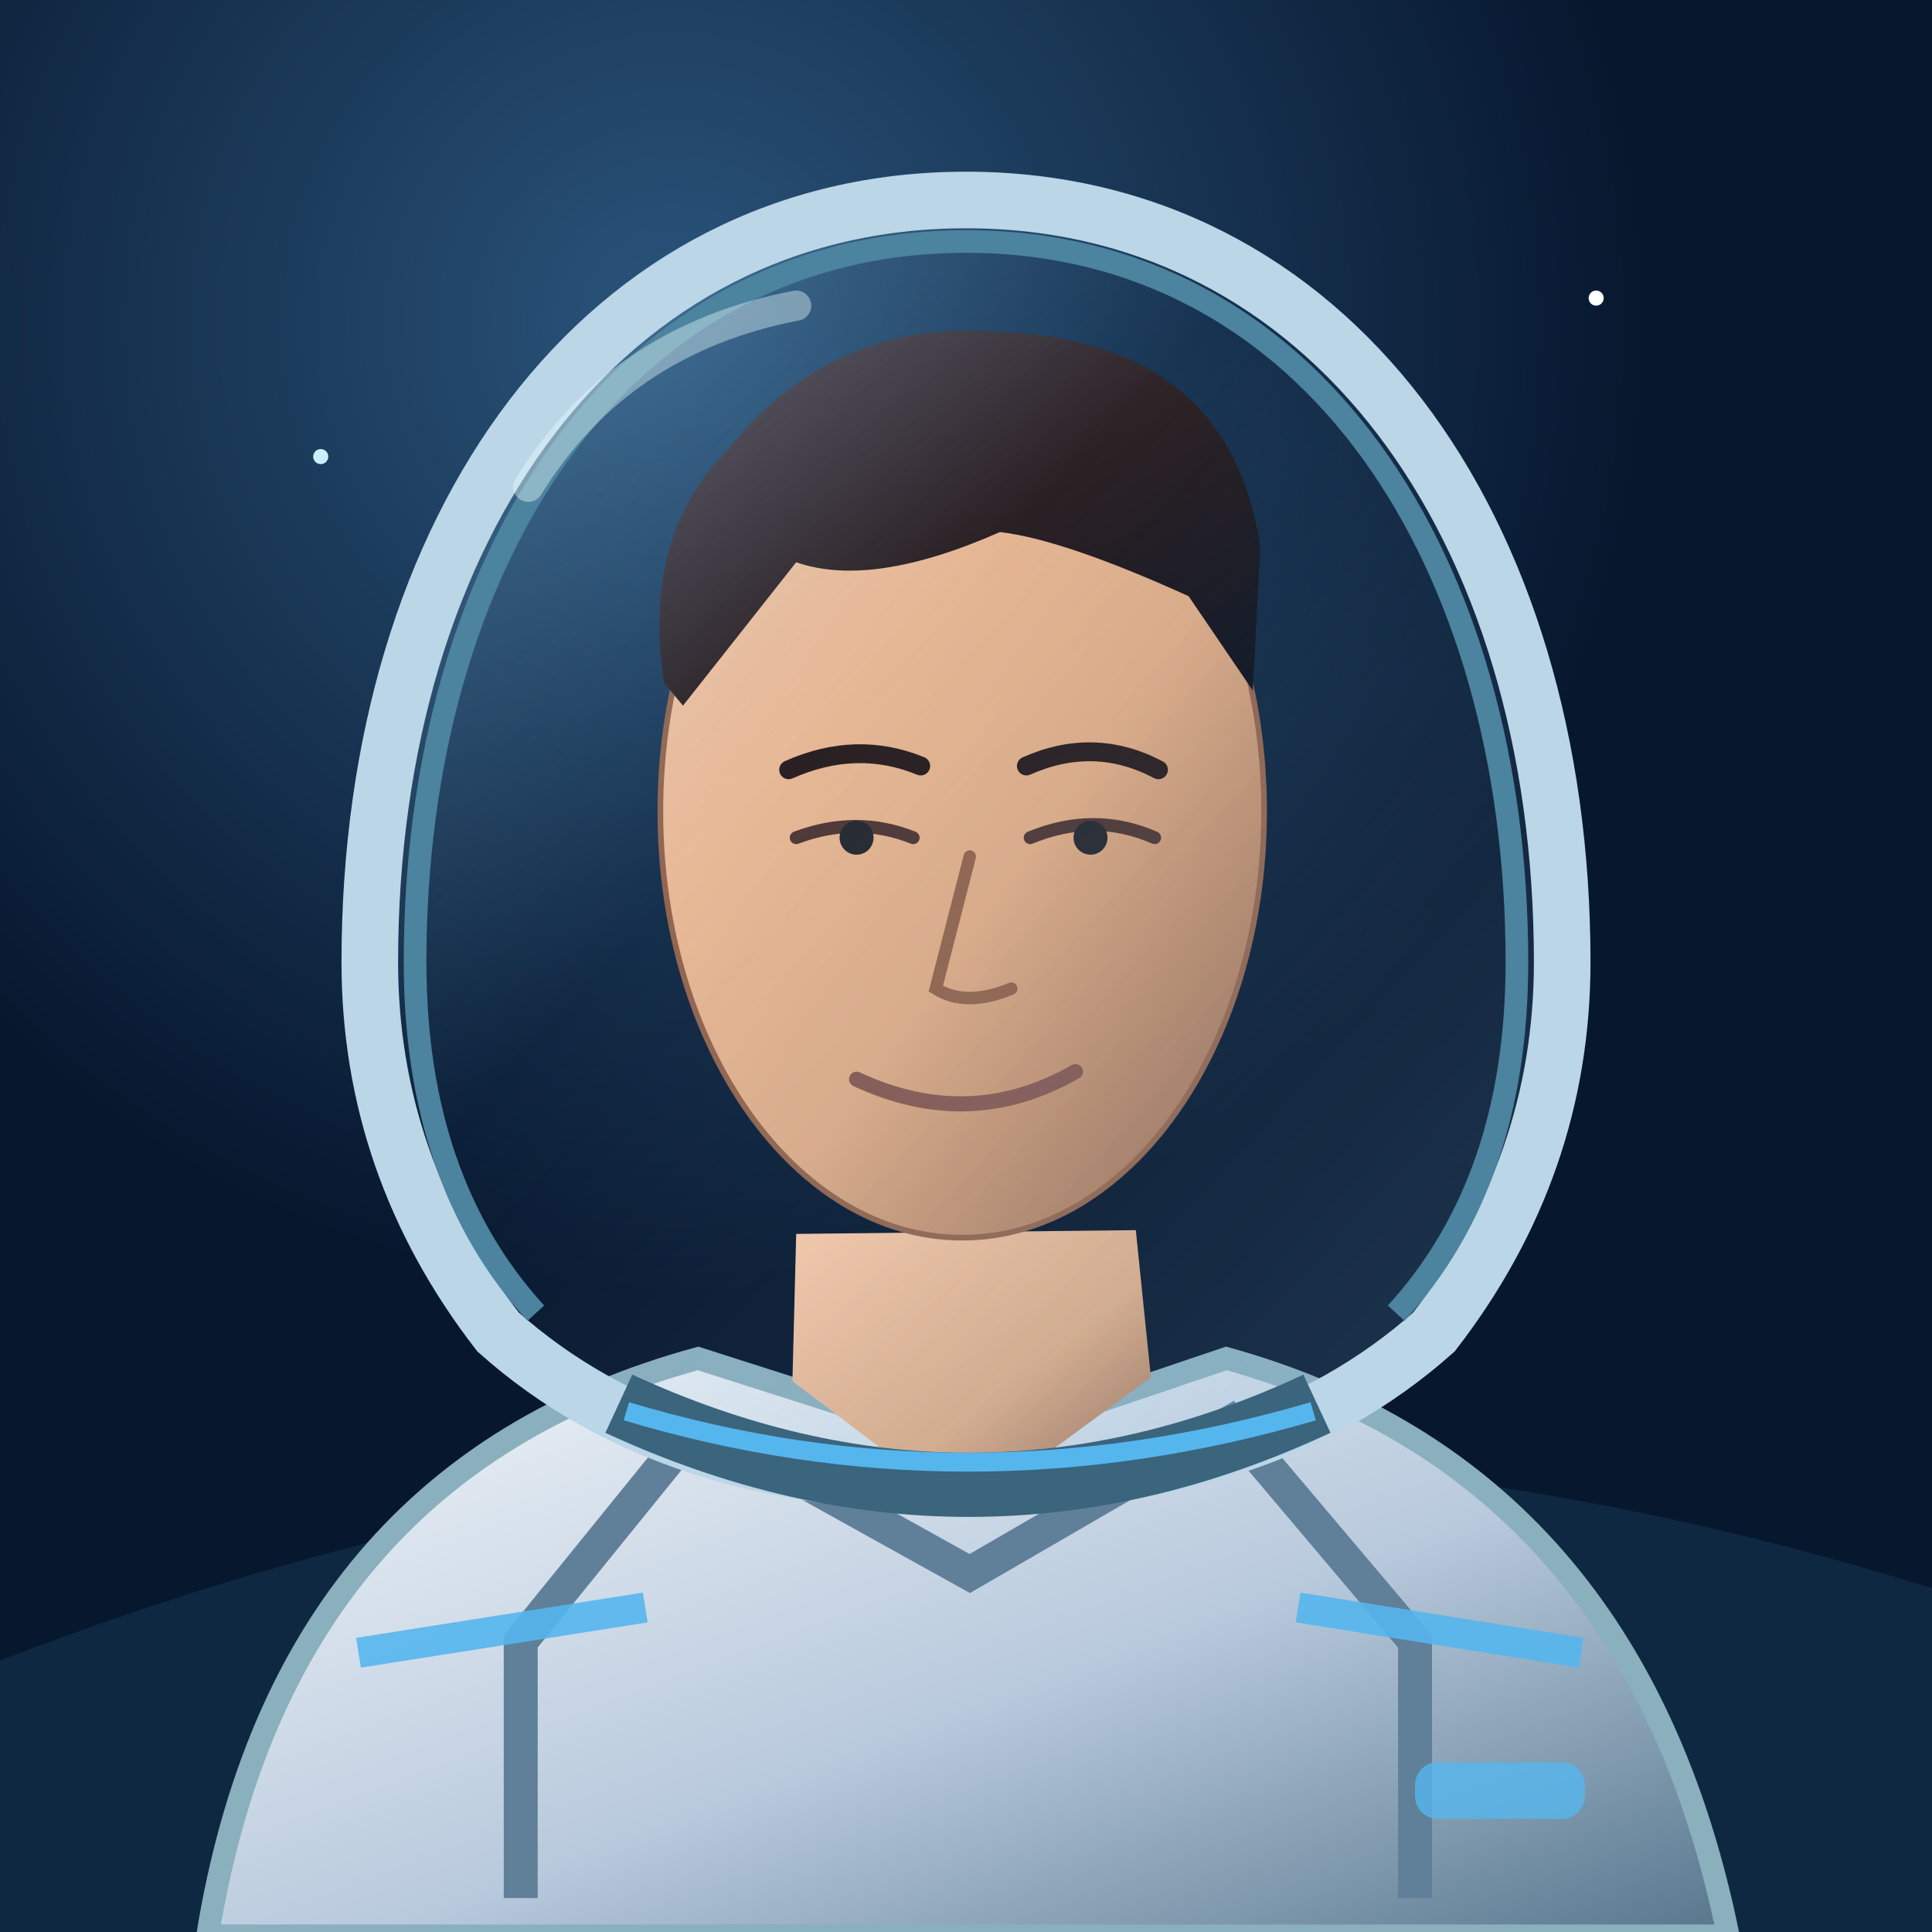
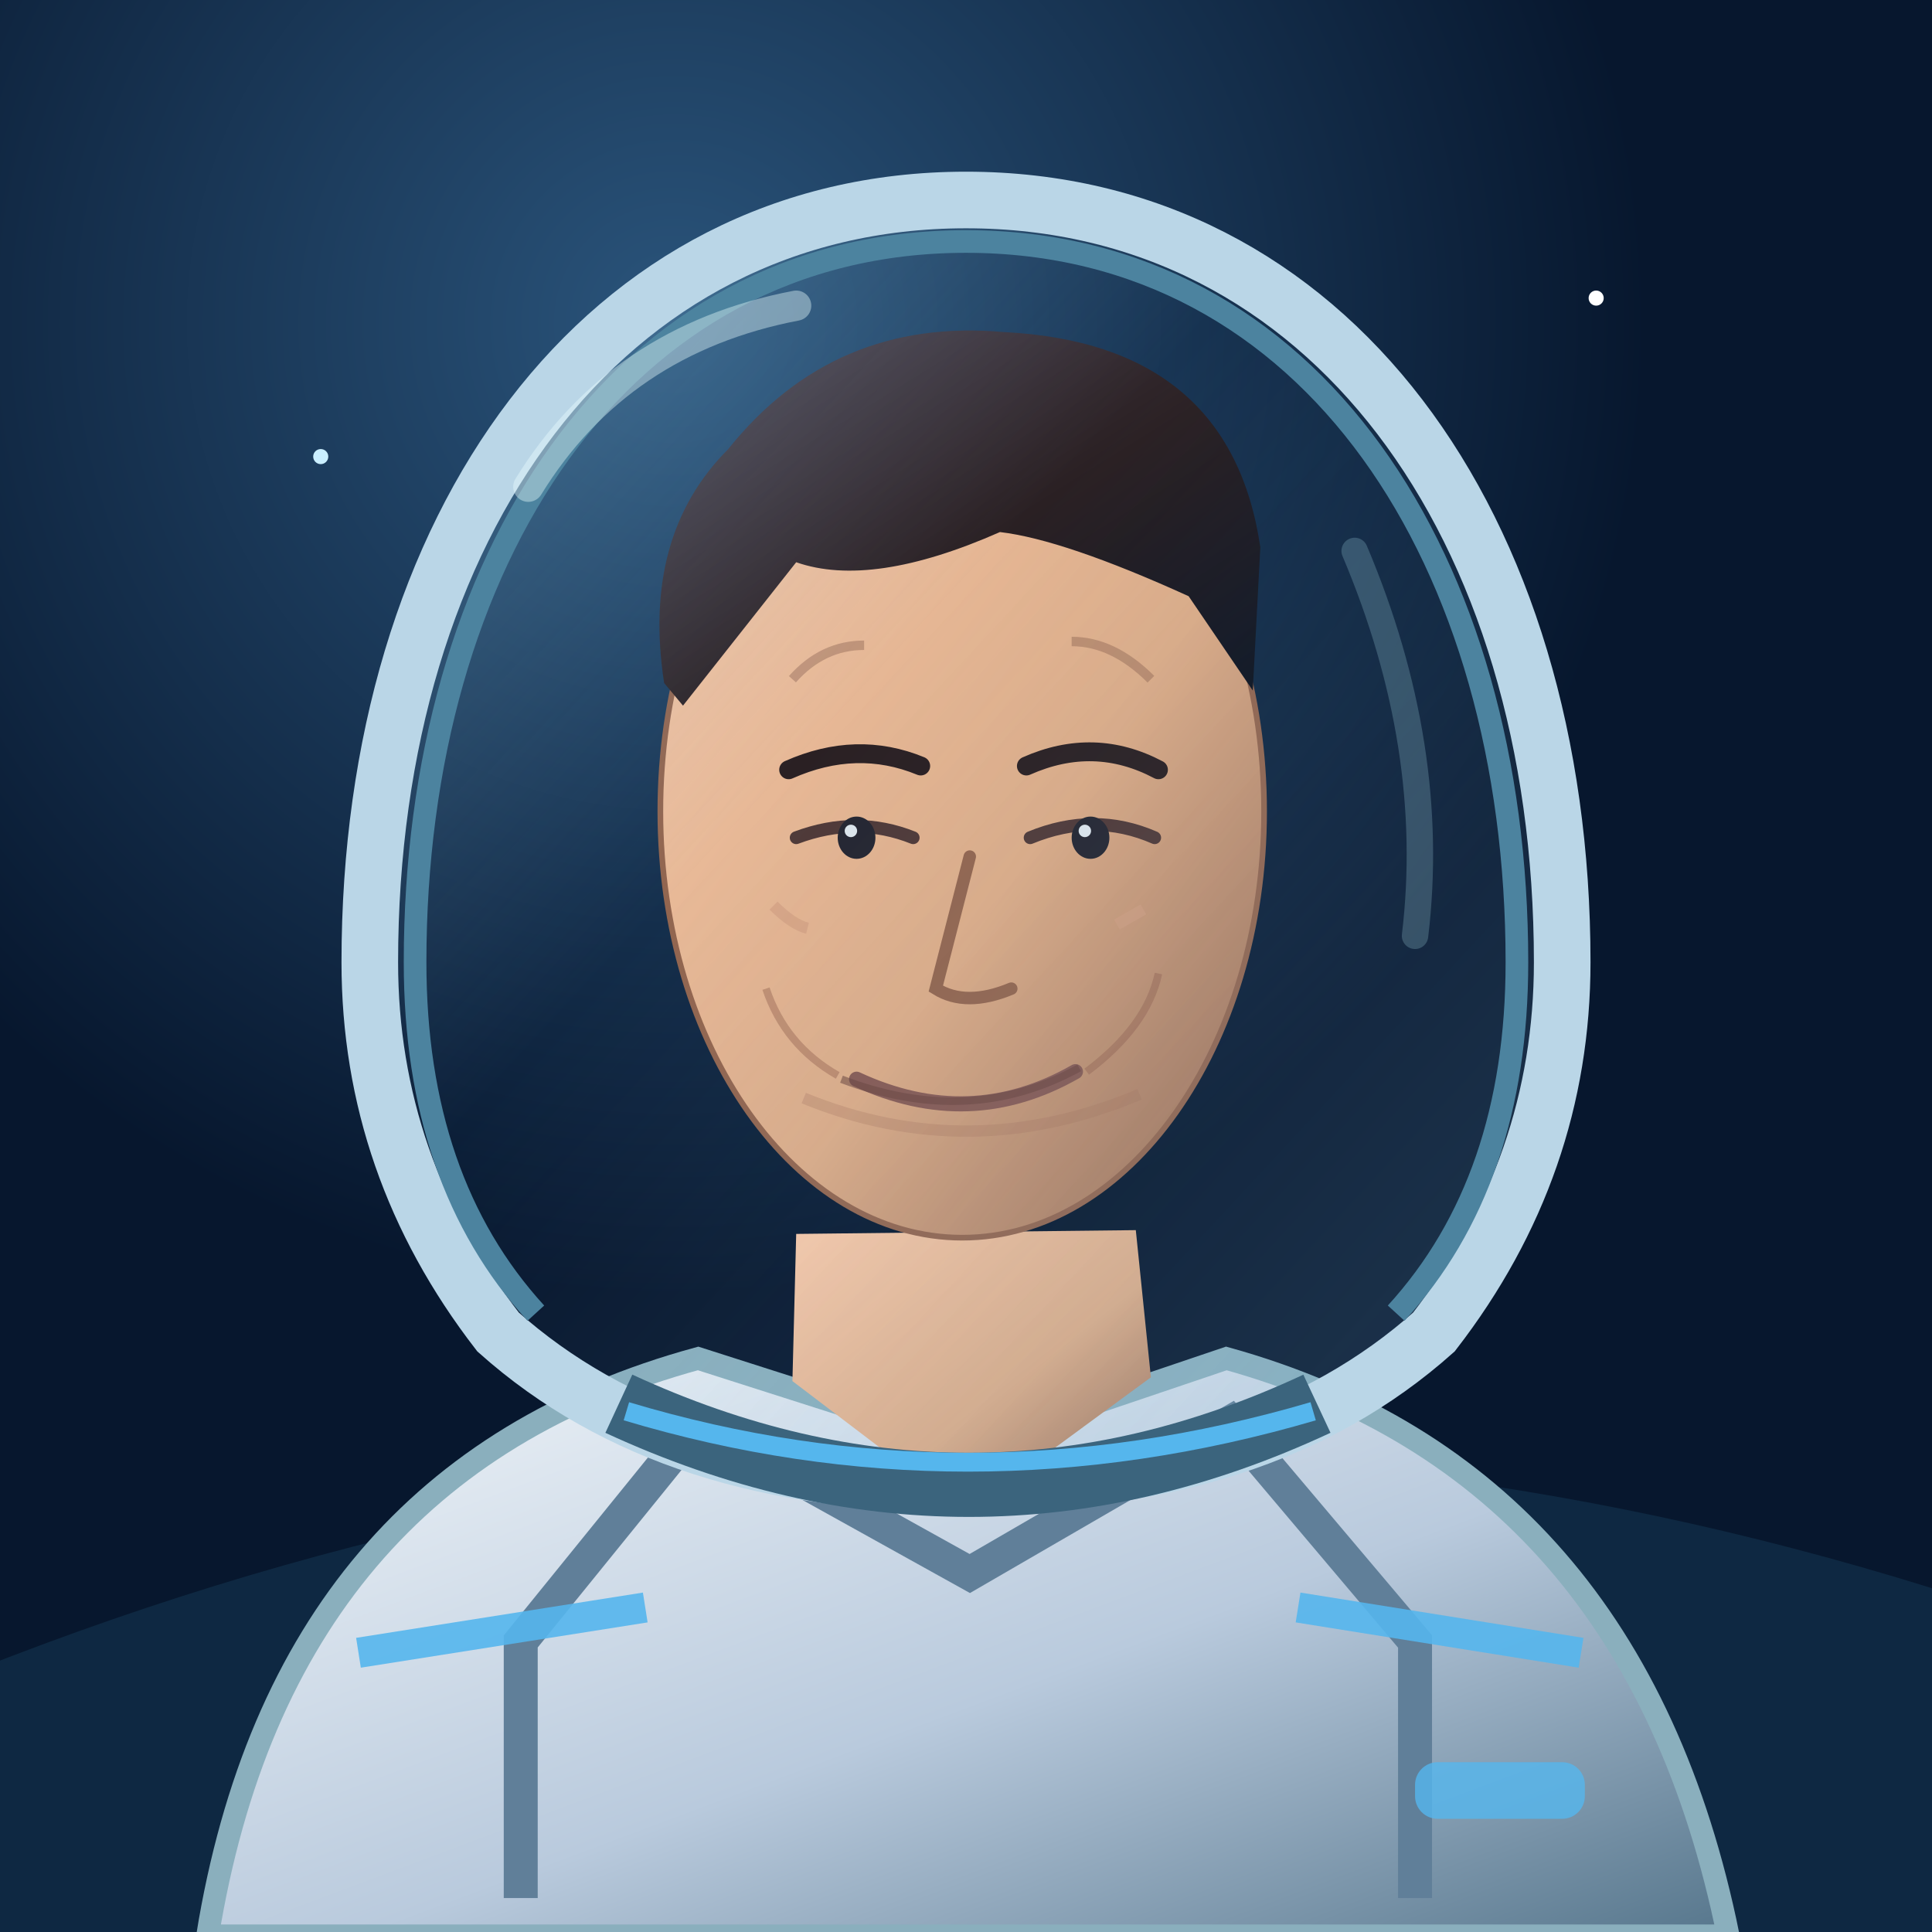
<svg xmlns="http://www.w3.org/2000/svg" viewBox="0 0 512 512">
  <defs>
    <radialGradient id="space" cx="35%" cy="17%">
      <stop stop-color="#2a547b" />
      <stop offset="1" stop-color="#07172e" />
    </radialGradient>
    <linearGradient id="skin" x2="1" y2="1">
      <stop stop-color="#f7c9aa" />
      <stop offset=".58" stop-color="#dbab87" />
      <stop offset="1" stop-color="#92654f" />
    </linearGradient>
    <linearGradient id="hair" x2="1" y2="1">
      <stop stop-color="#514754" />
      <stop offset=".55" stop-color="#2a2023" />
      <stop offset="1" stop-color="#0b1220" />
    </linearGradient>
    <linearGradient id="suit" x2="1" y2="1">
      <stop stop-color="#f3f7fa" />
      <stop offset=".55" stop-color="#b9cadd" />
      <stop offset="1" stop-color="#56768c" />
    </linearGradient>
    <linearGradient id="visor" x1="0" y1="0" x2="1" y2="1">
      <stop stop-color="#a2e3f9" stop-opacity=".32" />
      <stop offset=".4" stop-color="#86b9dd" stop-opacity="0" />
      <stop offset="1" stop-color="#82b8d9" stop-opacity=".20" />
    </linearGradient>
  </defs>
  <rect width="512" height="512" fill="url(#space)" />
  <circle cx="423" cy="79" r="2" fill="#fff" />
  <circle cx="85" cy="121" r="2" fill="#caefff" />
  <circle cx="412" cy="278" r="1.6" fill="#fff" />
  <path d="M-34 454Q257 328 548 433V512H-34Z" fill="#102e48" opacity=".75" />
  <path d="M55 513Q75 390 185 360L257 383 325 360Q433 390 458 513Z" fill="url(#suit)" stroke="#8aafbd" stroke-width="6" />
  <path d="M138 503V435L185 377 257 417 326 377 375 435V503" fill="none" stroke="#607f99" stroke-width="9" />
  <path d="M211 327L210 366 256 401 305 365 301 326" fill="url(#skin)" />
  <ellipse cx="255" cy="215" rx="80" ry="113" fill="url(#skin)" stroke="#92654f" stroke-width="1.5" />
  <path d="M176 181Q170 142 193 119Q221 84 266 88Q326 91 334 145L332 183L315 158Q282 143 265 141Q231 156 211 149L181 187Z" fill="url(#hair)" />
  <path d="M209 204Q227 196 244 203M272 203Q290 195 307 204" fill="none" stroke="#2a2023" stroke-width="5" stroke-linecap="round" />
  <path d="M211 222Q227 216 242 222M273 222Q290 215 306 222" fill="none" stroke="#4f3938" stroke-width="3.4" stroke-linecap="round" />
-   <circle cx="227" cy="222" r="4.5" fill="#272a31" />
-   <circle cx="289" cy="222" r="4.5" fill="#272a31" />
+   <ellipse cx="227" cy="222" rx="5" ry="5.6" fill="#252631" />
+   <ellipse cx="289" cy="222" rx="5" ry="5.6" fill="#252631" />
+   <circle cx="225.5" cy="220.2" r="1.65" fill="#eff9ff" opacity=".9" />
+   <circle cx="287.5" cy="220.2" r="1.65" fill="#eff9ff" opacity=".9" />
  <path d="M257 227L248 262Q256 267 268 262" fill="none" stroke="#92654f" stroke-width="3.3" stroke-linecap="round" />
  <path d="M227 286Q257 300 285 284" fill="none" stroke="#865a54" stroke-width="4" stroke-linecap="round" />
+   <path d="M203 262Q208 277 222 285M288 284Q304 272 307 258" fill="none" stroke="#8b5746" opacity=".4" stroke-width="2" />
+   <path d="M213 291Q257 309 302 290" fill="none" stroke="#a16e59" opacity=".28" stroke-width="3" />
+   <path d="M223 286Q257 299 286 283" fill="none" stroke="#69423d" stroke-width="2" opacity=".55" />
+   <path d="M210 180Q218 171 229 171M284 170Q295 170 305 180" fill="none" stroke="#764c3e" stroke-width="2.5" opacity=".35" />
+   <path d="M205 240Q210 245 214 246M296 245L303 241" fill="none" stroke="#cf9d80" stroke-width="3" opacity=".65" />
  <path d="M256 53C160 53 98 139 98 255Q98 309 132 353Q178 394 256 393Q334 394 380 353Q414 309 414 255C414 139 352 53 256 53Z" fill="url(#visor)" stroke="#bad6e7" stroke-width="15" />
  <path d="M256 64C164 64 110 149 110 255Q110 313 142 348" fill="none" stroke="#4c839f" stroke-width="6" />
  <path d="M256 64C348 64 402 149 402 255Q402 313 370 348" fill="none" stroke="#4c839f" stroke-width="6" />
  <path d="M140 129Q164 90 211 81" fill="none" stroke="#ecffff" stroke-opacity=".40" stroke-width="8" stroke-linecap="round" />
+   <path d="M359 146Q381 198 375 248" fill="none" stroke="#b9f3ff" stroke-opacity=".21" stroke-width="7" stroke-linecap="round" />
+   <path d="M168 380Q256 415 341 381" fill="none" stroke="#ffffff" stroke-opacity=".25" stroke-width="3" />
  <path d="M164 372Q257 415 349 372" fill="none" stroke="#3b647d" stroke-width="17" />
  <path d="M166 374Q256 401 348 374" fill="none" stroke="#55b6ed" stroke-width="5" />
  <path d="M95 438L171 426M419 438L344 426" stroke="#55b6ed" stroke-width="8" opacity=".9" />
  <rect x="375" y="467" width="45" height="15" rx="6" fill="#55b6ed" opacity=".8" />
</svg>
